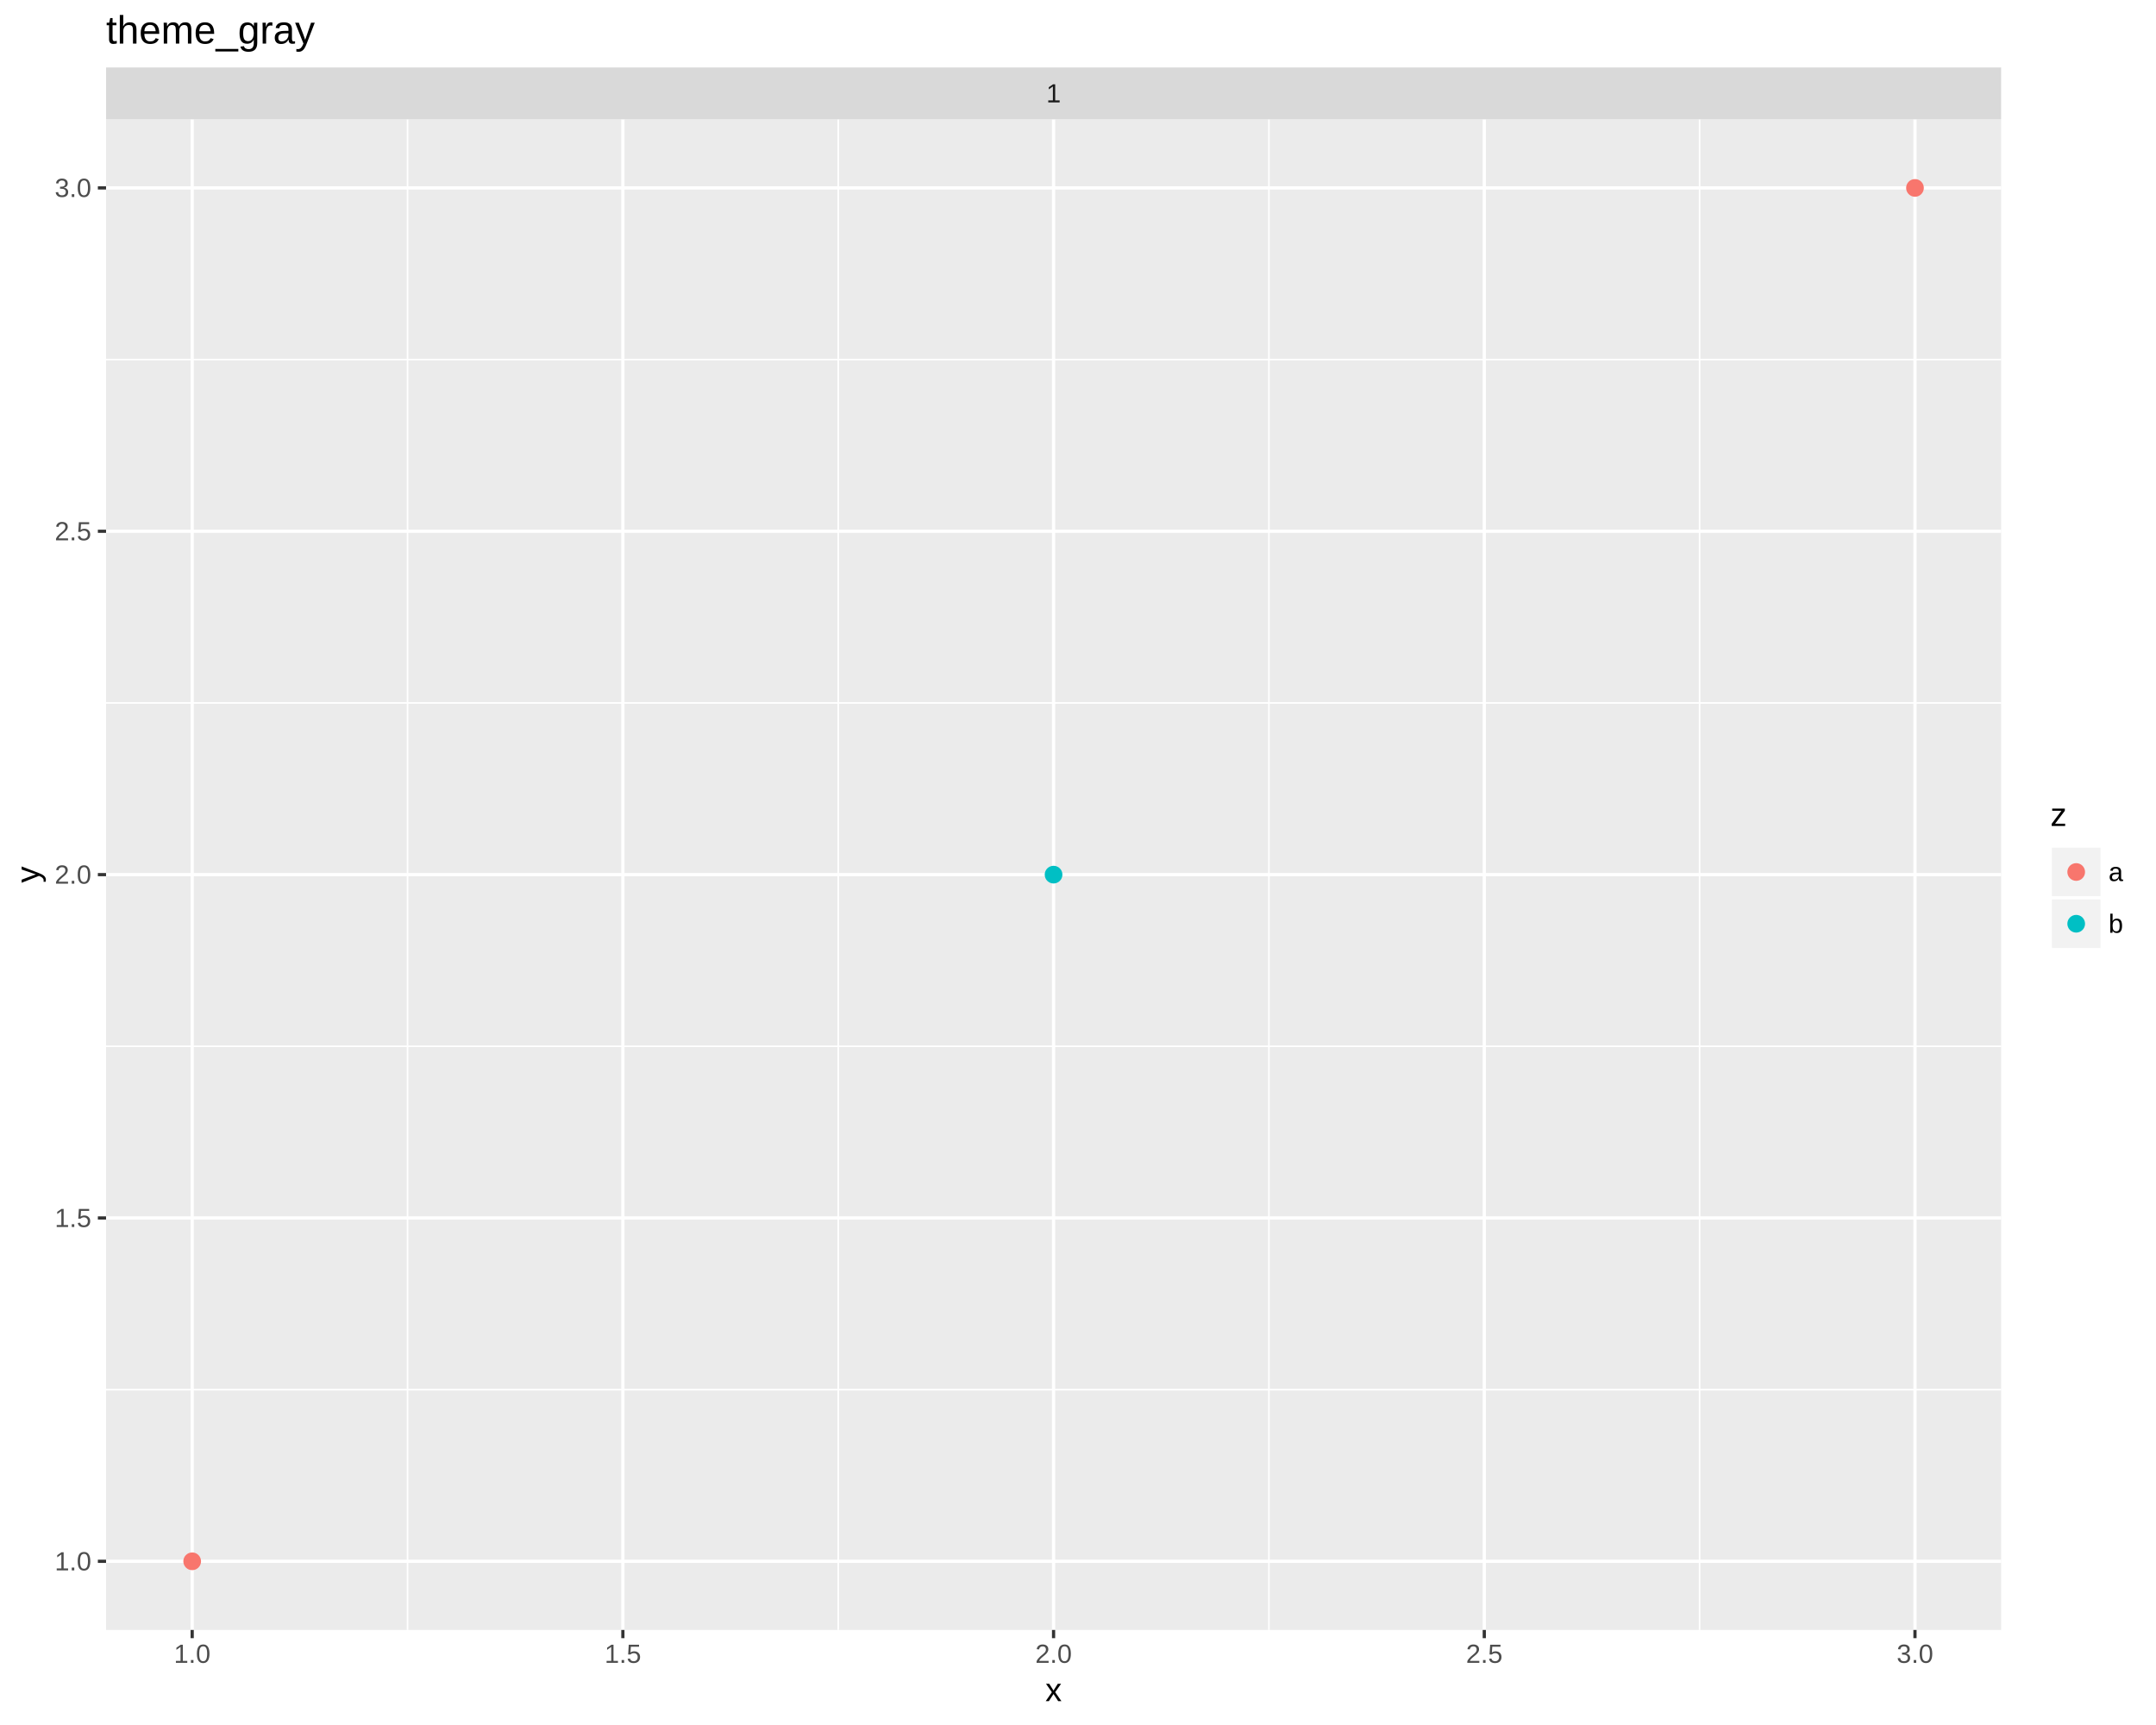
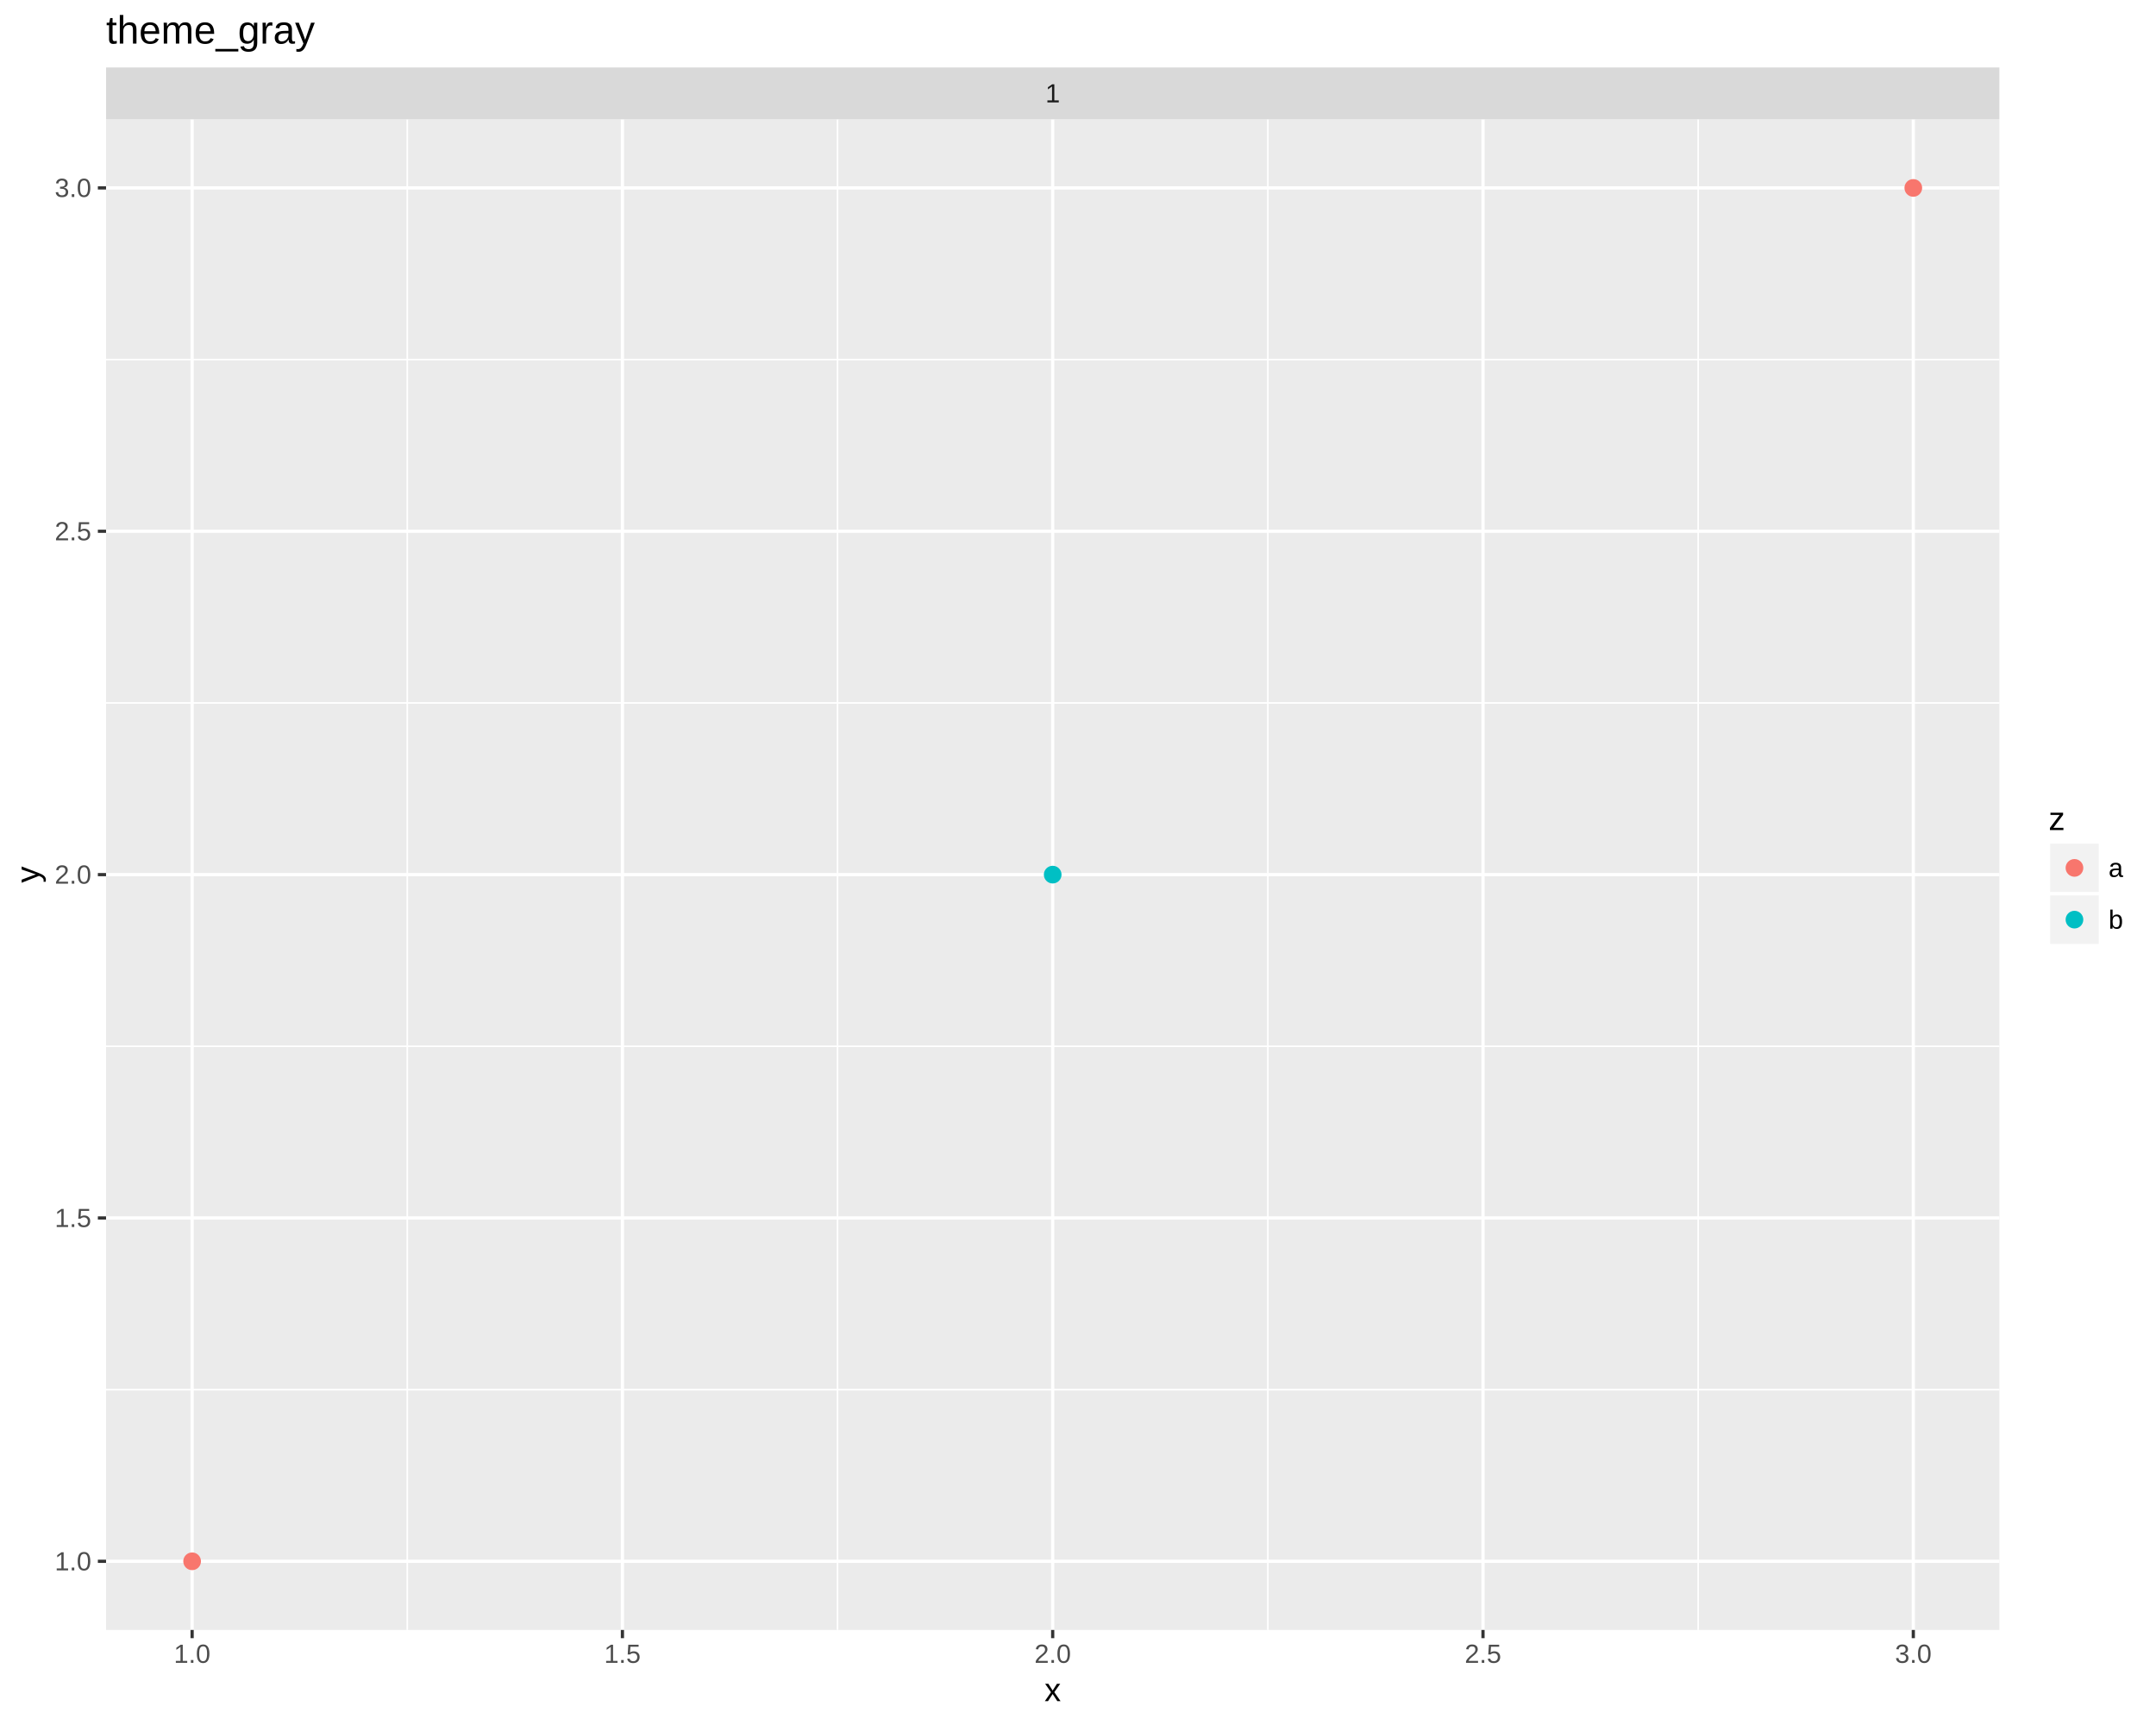
<svg xmlns="http://www.w3.org/2000/svg" viewBox="0 0 720.00 576.00">
  <defs>
    <style type="text/css">
    line, polyline, polygon, path, rect, circle {
      fill: none;
      stroke: #000000;
      stroke-linecap: round;
      stroke-linejoin: round;
      stroke-miterlimit: 10.00;
    }
  </style>
  </defs>
  <rect width="100%" height="100%" style="stroke: none; fill: #FFFFFF;" />
  <rect x="0.00" y="0.00" width="720.00" height="576.00" style="stroke-width: 1.07; stroke: #FFFFFF; fill: #FFFFFF;" />
  <defs>
-     <clipPath id="cpMzUuNDJ8NjY4LjI3fDU0NC4yN3wzOS44Mg==">
-       <rect x="35.42" y="39.82" width="632.86" height="504.45" />
+     <clipPath id="cpMzUuNDJ8NjY3LjY5fDU0NC4yN3wzOS44Mg==">
+       <rect x="35.42" y="39.82" width="632.28" height="504.45" />
    </clipPath>
  </defs>
-   <rect x="35.42" y="39.82" width="632.86" height="504.45" style="stroke-width: 1.07; stroke: none; fill: #EBEBEB;" clip-path="url(#cpMzUuNDJ8NjY4LjI3fDU0NC4yN3wzOS44Mg==)" />
-   <polyline points="35.42,464.02 668.27,464.02 " style="stroke-width: 0.53; stroke: #FFFFFF; stroke-linecap: butt;" clip-path="url(#cpMzUuNDJ8NjY4LjI3fDU0NC4yN3wzOS44Mg==)" />
-   <polyline points="35.42,349.37 668.27,349.37 " style="stroke-width: 0.53; stroke: #FFFFFF; stroke-linecap: butt;" clip-path="url(#cpMzUuNDJ8NjY4LjI3fDU0NC4yN3wzOS44Mg==)" />
-   <polyline points="35.42,234.72 668.27,234.72 " style="stroke-width: 0.53; stroke: #FFFFFF; stroke-linecap: butt;" clip-path="url(#cpMzUuNDJ8NjY4LjI3fDU0NC4yN3wzOS44Mg==)" />
-   <polyline points="35.42,120.07 668.27,120.07 " style="stroke-width: 0.53; stroke: #FFFFFF; stroke-linecap: butt;" clip-path="url(#cpMzUuNDJ8NjY4LjI3fDU0NC4yN3wzOS44Mg==)" />
-   <polyline points="136.10,544.27 136.10,39.82 " style="stroke-width: 0.53; stroke: #FFFFFF; stroke-linecap: butt;" clip-path="url(#cpMzUuNDJ8NjY4LjI3fDU0NC4yN3wzOS44Mg==)" />
-   <polyline points="279.93,544.27 279.93,39.82 " style="stroke-width: 0.53; stroke: #FFFFFF; stroke-linecap: butt;" clip-path="url(#cpMzUuNDJ8NjY4LjI3fDU0NC4yN3wzOS44Mg==)" />
-   <polyline points="423.76,544.27 423.76,39.82 " style="stroke-width: 0.53; stroke: #FFFFFF; stroke-linecap: butt;" clip-path="url(#cpMzUuNDJ8NjY4LjI3fDU0NC4yN3wzOS44Mg==)" />
-   <polyline points="567.59,544.27 567.59,39.82 " style="stroke-width: 0.53; stroke: #FFFFFF; stroke-linecap: butt;" clip-path="url(#cpMzUuNDJ8NjY4LjI3fDU0NC4yN3wzOS44Mg==)" />
-   <polyline points="35.42,521.34 668.27,521.34 " style="stroke-width: 1.07; stroke: #FFFFFF; stroke-linecap: butt;" clip-path="url(#cpMzUuNDJ8NjY4LjI3fDU0NC4yN3wzOS44Mg==)" />
-   <polyline points="35.42,406.69 668.27,406.69 " style="stroke-width: 1.07; stroke: #FFFFFF; stroke-linecap: butt;" clip-path="url(#cpMzUuNDJ8NjY4LjI3fDU0NC4yN3wzOS44Mg==)" />
-   <polyline points="35.42,292.05 668.27,292.05 " style="stroke-width: 1.07; stroke: #FFFFFF; stroke-linecap: butt;" clip-path="url(#cpMzUuNDJ8NjY4LjI3fDU0NC4yN3wzOS44Mg==)" />
-   <polyline points="35.42,177.40 668.27,177.40 " style="stroke-width: 1.07; stroke: #FFFFFF; stroke-linecap: butt;" clip-path="url(#cpMzUuNDJ8NjY4LjI3fDU0NC4yN3wzOS44Mg==)" />
-   <polyline points="35.42,62.75 668.27,62.75 " style="stroke-width: 1.07; stroke: #FFFFFF; stroke-linecap: butt;" clip-path="url(#cpMzUuNDJ8NjY4LjI3fDU0NC4yN3wzOS44Mg==)" />
-   <polyline points="64.18,544.27 64.18,39.82 " style="stroke-width: 1.07; stroke: #FFFFFF; stroke-linecap: butt;" clip-path="url(#cpMzUuNDJ8NjY4LjI3fDU0NC4yN3wzOS44Mg==)" />
-   <polyline points="208.01,544.27 208.01,39.82 " style="stroke-width: 1.07; stroke: #FFFFFF; stroke-linecap: butt;" clip-path="url(#cpMzUuNDJ8NjY4LjI3fDU0NC4yN3wzOS44Mg==)" />
-   <polyline points="351.84,544.27 351.84,39.82 " style="stroke-width: 1.07; stroke: #FFFFFF; stroke-linecap: butt;" clip-path="url(#cpMzUuNDJ8NjY4LjI3fDU0NC4yN3wzOS44Mg==)" />
-   <polyline points="495.68,544.27 495.68,39.82 " style="stroke-width: 1.07; stroke: #FFFFFF; stroke-linecap: butt;" clip-path="url(#cpMzUuNDJ8NjY4LjI3fDU0NC4yN3wzOS44Mg==)" />
-   <polyline points="639.51,544.27 639.51,39.82 " style="stroke-width: 1.07; stroke: #FFFFFF; stroke-linecap: butt;" clip-path="url(#cpMzUuNDJ8NjY4LjI3fDU0NC4yN3wzOS44Mg==)" />
-   <circle cx="64.18" cy="521.34" r="1.95pt" style="stroke-width: 0.71; stroke: #F8766D; fill: #F8766D;" clip-path="url(#cpMzUuNDJ8NjY4LjI3fDU0NC4yN3wzOS44Mg==)" />
-   <circle cx="351.84" cy="292.05" r="1.95pt" style="stroke-width: 0.71; stroke: #00BFC4; fill: #00BFC4;" clip-path="url(#cpMzUuNDJ8NjY4LjI3fDU0NC4yN3wzOS44Mg==)" />
-   <circle cx="639.51" cy="62.75" r="1.95pt" style="stroke-width: 0.71; stroke: #F8766D; fill: #F8766D;" clip-path="url(#cpMzUuNDJ8NjY4LjI3fDU0NC4yN3wzOS44Mg==)" />
+   <rect x="35.42" y="39.82" width="632.28" height="504.45" style="stroke-width: 1.07; stroke: none; fill: #EBEBEB;" clip-path="url(#cpMzUuNDJ8NjY3LjY5fDU0NC4yN3wzOS44Mg==)" />
+   <polyline points="35.42,464.02 667.69,464.02 " style="stroke-width: 0.53; stroke: #FFFFFF; stroke-linecap: butt;" clip-path="url(#cpMzUuNDJ8NjY3LjY5fDU0NC4yN3wzOS44Mg==)" />
+   <polyline points="35.42,349.37 667.69,349.37 " style="stroke-width: 0.53; stroke: #FFFFFF; stroke-linecap: butt;" clip-path="url(#cpMzUuNDJ8NjY3LjY5fDU0NC4yN3wzOS44Mg==)" />
+   <polyline points="35.42,234.72 667.69,234.72 " style="stroke-width: 0.53; stroke: #FFFFFF; stroke-linecap: butt;" clip-path="url(#cpMzUuNDJ8NjY3LjY5fDU0NC4yN3wzOS44Mg==)" />
+   <polyline points="35.42,120.07 667.69,120.07 " style="stroke-width: 0.53; stroke: #FFFFFF; stroke-linecap: butt;" clip-path="url(#cpMzUuNDJ8NjY3LjY5fDU0NC4yN3wzOS44Mg==)" />
+   <polyline points="136.01,544.27 136.01,39.82 " style="stroke-width: 0.53; stroke: #FFFFFF; stroke-linecap: butt;" clip-path="url(#cpMzUuNDJ8NjY3LjY5fDU0NC4yN3wzOS44Mg==)" />
+   <polyline points="279.70,544.27 279.70,39.82 " style="stroke-width: 0.53; stroke: #FFFFFF; stroke-linecap: butt;" clip-path="url(#cpMzUuNDJ8NjY3LjY5fDU0NC4yN3wzOS44Mg==)" />
+   <polyline points="423.40,544.27 423.40,39.82 " style="stroke-width: 0.53; stroke: #FFFFFF; stroke-linecap: butt;" clip-path="url(#cpMzUuNDJ8NjY3LjY5fDU0NC4yN3wzOS44Mg==)" />
+   <polyline points="567.10,544.27 567.10,39.82 " style="stroke-width: 0.53; stroke: #FFFFFF; stroke-linecap: butt;" clip-path="url(#cpMzUuNDJ8NjY3LjY5fDU0NC4yN3wzOS44Mg==)" />
+   <polyline points="35.42,521.34 667.69,521.34 " style="stroke-width: 1.07; stroke: #FFFFFF; stroke-linecap: butt;" clip-path="url(#cpMzUuNDJ8NjY3LjY5fDU0NC4yN3wzOS44Mg==)" />
+   <polyline points="35.42,406.69 667.69,406.69 " style="stroke-width: 1.07; stroke: #FFFFFF; stroke-linecap: butt;" clip-path="url(#cpMzUuNDJ8NjY3LjY5fDU0NC4yN3wzOS44Mg==)" />
+   <polyline points="35.42,292.05 667.69,292.05 " style="stroke-width: 1.07; stroke: #FFFFFF; stroke-linecap: butt;" clip-path="url(#cpMzUuNDJ8NjY3LjY5fDU0NC4yN3wzOS44Mg==)" />
+   <polyline points="35.42,177.40 667.69,177.40 " style="stroke-width: 1.07; stroke: #FFFFFF; stroke-linecap: butt;" clip-path="url(#cpMzUuNDJ8NjY3LjY5fDU0NC4yN3wzOS44Mg==)" />
+   <polyline points="35.42,62.75 667.69,62.75 " style="stroke-width: 1.07; stroke: #FFFFFF; stroke-linecap: butt;" clip-path="url(#cpMzUuNDJ8NjY3LjY5fDU0NC4yN3wzOS44Mg==)" />
+   <polyline points="64.16,544.27 64.16,39.82 " style="stroke-width: 1.07; stroke: #FFFFFF; stroke-linecap: butt;" clip-path="url(#cpMzUuNDJ8NjY3LjY5fDU0NC4yN3wzOS44Mg==)" />
+   <polyline points="207.86,544.27 207.86,39.82 " style="stroke-width: 1.07; stroke: #FFFFFF; stroke-linecap: butt;" clip-path="url(#cpMzUuNDJ8NjY3LjY5fDU0NC4yN3wzOS44Mg==)" />
+   <polyline points="351.55,544.27 351.55,39.82 " style="stroke-width: 1.07; stroke: #FFFFFF; stroke-linecap: butt;" clip-path="url(#cpMzUuNDJ8NjY3LjY5fDU0NC4yN3wzOS44Mg==)" />
+   <polyline points="495.25,544.27 495.25,39.82 " style="stroke-width: 1.07; stroke: #FFFFFF; stroke-linecap: butt;" clip-path="url(#cpMzUuNDJ8NjY3LjY5fDU0NC4yN3wzOS44Mg==)" />
+   <polyline points="638.95,544.27 638.95,39.82 " style="stroke-width: 1.07; stroke: #FFFFFF; stroke-linecap: butt;" clip-path="url(#cpMzUuNDJ8NjY3LjY5fDU0NC4yN3wzOS44Mg==)" />
+   <circle cx="64.16" cy="521.34" r="1.95pt" style="stroke-width: 0.71; stroke: #F8766D; fill: #F8766D;" clip-path="url(#cpMzUuNDJ8NjY3LjY5fDU0NC4yN3wzOS44Mg==)" />
+   <circle cx="351.55" cy="292.05" r="1.95pt" style="stroke-width: 0.71; stroke: #00BFC4; fill: #00BFC4;" clip-path="url(#cpMzUuNDJ8NjY3LjY5fDU0NC4yN3wzOS44Mg==)" />
+   <circle cx="638.95" cy="62.75" r="1.95pt" style="stroke-width: 0.71; stroke: #F8766D; fill: #F8766D;" clip-path="url(#cpMzUuNDJ8NjY3LjY5fDU0NC4yN3wzOS44Mg==)" />
  <defs>
    <clipPath id="cpMC4wMHw3MjAuMDB8NTc2LjAwfDAuMDA=">
      <rect x="0.00" y="0.00" width="720.00" height="576.00" />
    </clipPath>
  </defs>
  <defs>
-     <clipPath id="cpMzUuNDJ8NjY4LjI3fDM5LjgyfDIyLjUy">
-       <rect x="35.42" y="22.52" width="632.86" height="17.30" />
+     <clipPath id="cpMzUuNDJ8NjY3LjY5fDM5LjgyfDIyLjUy">
+       <rect x="35.42" y="22.52" width="632.28" height="17.30" />
    </clipPath>
  </defs>
-   <rect x="35.42" y="22.52" width="632.86" height="17.30" style="stroke-width: 1.07; stroke: none; fill: #D9D9D9;" clip-path="url(#cpMzUuNDJ8NjY4LjI3fDM5LjgyfDIyLjUy)" />
-   <g clip-path="url(#cpMzUuNDJ8NjY4LjI3fDM5LjgyfDIyLjUy)">
-     <text x="349.40" y="34.19" style="font-size: 8.80px; fill: #1A1A1A; font-family: Liberation Sans;" textLength="4.89px" lengthAdjust="spacingAndGlyphs">1</text>
+   <rect x="35.42" y="22.52" width="632.28" height="17.30" style="stroke-width: 1.07; stroke: none; fill: #D9D9D9;" clip-path="url(#cpMzUuNDJ8NjY3LjY5fDM5LjgyfDIyLjUy)" />
+   <g clip-path="url(#cpMzUuNDJ8NjY3LjY5fDM5LjgyfDIyLjUy)">
+     <text x="349.11" y="34.19" style="font-size: 8.80px; fill: #1A1A1A; font-family: Liberation Sans;" textLength="4.89px" lengthAdjust="spacingAndGlyphs">1</text>
  </g>
  <defs>
    <clipPath id="cpMC4wMHw3MjAuMDB8NTc2LjAwfDAuMDA=">
      <rect x="0.00" y="0.00" width="720.00" height="576.00" />
    </clipPath>
  </defs>
-   <polyline points="64.18,547.01 64.18,544.27 " style="stroke-width: 1.07; stroke: #333333; stroke-linecap: butt;" clip-path="url(#cpMC4wMHw3MjAuMDB8NTc2LjAwfDAuMDA=)" />
-   <polyline points="208.01,547.01 208.01,544.27 " style="stroke-width: 1.07; stroke: #333333; stroke-linecap: butt;" clip-path="url(#cpMC4wMHw3MjAuMDB8NTc2LjAwfDAuMDA=)" />
-   <polyline points="351.84,547.01 351.84,544.27 " style="stroke-width: 1.07; stroke: #333333; stroke-linecap: butt;" clip-path="url(#cpMC4wMHw3MjAuMDB8NTc2LjAwfDAuMDA=)" />
-   <polyline points="495.68,547.01 495.68,544.27 " style="stroke-width: 1.07; stroke: #333333; stroke-linecap: butt;" clip-path="url(#cpMC4wMHw3MjAuMDB8NTc2LjAwfDAuMDA=)" />
-   <polyline points="639.51,547.01 639.51,544.27 " style="stroke-width: 1.07; stroke: #333333; stroke-linecap: butt;" clip-path="url(#cpMC4wMHw3MjAuMDB8NTc2LjAwfDAuMDA=)" />
+   <polyline points="64.16,547.01 64.16,544.27 " style="stroke-width: 1.07; stroke: #333333; stroke-linecap: butt;" clip-path="url(#cpMC4wMHw3MjAuMDB8NTc2LjAwfDAuMDA=)" />
+   <polyline points="207.86,547.01 207.86,544.27 " style="stroke-width: 1.07; stroke: #333333; stroke-linecap: butt;" clip-path="url(#cpMC4wMHw3MjAuMDB8NTc2LjAwfDAuMDA=)" />
+   <polyline points="351.55,547.01 351.55,544.27 " style="stroke-width: 1.07; stroke: #333333; stroke-linecap: butt;" clip-path="url(#cpMC4wMHw3MjAuMDB8NTc2LjAwfDAuMDA=)" />
+   <polyline points="495.25,547.01 495.25,544.27 " style="stroke-width: 1.07; stroke: #333333; stroke-linecap: butt;" clip-path="url(#cpMC4wMHw3MjAuMDB8NTc2LjAwfDAuMDA=)" />
+   <polyline points="638.95,547.01 638.95,544.27 " style="stroke-width: 1.07; stroke: #333333; stroke-linecap: butt;" clip-path="url(#cpMC4wMHw3MjAuMDB8NTc2LjAwfDAuMDA=)" />
  <g clip-path="url(#cpMC4wMHw3MjAuMDB8NTc2LjAwfDAuMDA=)">
-     <text x="58.07" y="555.25" style="font-size: 8.80px; fill: #4D4D4D; font-family: Liberation Sans;" textLength="12.22px" lengthAdjust="spacingAndGlyphs">1.0</text>
+     <text x="58.05" y="555.25" style="font-size: 8.80px; fill: #4D4D4D; font-family: Liberation Sans;" textLength="12.22px" lengthAdjust="spacingAndGlyphs">1.0</text>
  </g>
  <g clip-path="url(#cpMC4wMHw3MjAuMDB8NTc2LjAwfDAuMDA=)">
-     <text x="201.90" y="555.25" style="font-size: 8.80px; fill: #4D4D4D; font-family: Liberation Sans;" textLength="12.22px" lengthAdjust="spacingAndGlyphs">1.5</text>
+     <text x="201.75" y="555.25" style="font-size: 8.80px; fill: #4D4D4D; font-family: Liberation Sans;" textLength="12.22px" lengthAdjust="spacingAndGlyphs">1.5</text>
  </g>
  <g clip-path="url(#cpMC4wMHw3MjAuMDB8NTc2LjAwfDAuMDA=)">
-     <text x="345.73" y="555.25" style="font-size: 8.80px; fill: #4D4D4D; font-family: Liberation Sans;" textLength="12.22px" lengthAdjust="spacingAndGlyphs">2.0</text>
+     <text x="345.44" y="555.25" style="font-size: 8.80px; fill: #4D4D4D; font-family: Liberation Sans;" textLength="12.22px" lengthAdjust="spacingAndGlyphs">2.0</text>
  </g>
  <g clip-path="url(#cpMC4wMHw3MjAuMDB8NTc2LjAwfDAuMDA=)">
-     <text x="489.57" y="555.25" style="font-size: 8.80px; fill: #4D4D4D; font-family: Liberation Sans;" textLength="12.22px" lengthAdjust="spacingAndGlyphs">2.5</text>
+     <text x="489.14" y="555.25" style="font-size: 8.80px; fill: #4D4D4D; font-family: Liberation Sans;" textLength="12.22px" lengthAdjust="spacingAndGlyphs">2.5</text>
  </g>
  <g clip-path="url(#cpMC4wMHw3MjAuMDB8NTc2LjAwfDAuMDA=)">
-     <text x="633.40" y="555.25" style="font-size: 8.80px; fill: #4D4D4D; font-family: Liberation Sans;" textLength="12.22px" lengthAdjust="spacingAndGlyphs">3.0</text>
+     <text x="632.84" y="555.25" style="font-size: 8.80px; fill: #4D4D4D; font-family: Liberation Sans;" textLength="12.22px" lengthAdjust="spacingAndGlyphs">3.0</text>
  </g>
  <g clip-path="url(#cpMC4wMHw3MjAuMDB8NTc2LjAwfDAuMDA=)">
    <text x="18.27" y="524.37" style="font-size: 8.80px; fill: #4D4D4D; font-family: Liberation Sans;" textLength="12.22px" lengthAdjust="spacingAndGlyphs">1.0</text>
  </g>
  <g clip-path="url(#cpMC4wMHw3MjAuMDB8NTc2LjAwfDAuMDA=)">
    <text x="18.27" y="409.72" style="font-size: 8.80px; fill: #4D4D4D; font-family: Liberation Sans;" textLength="12.22px" lengthAdjust="spacingAndGlyphs">1.5</text>
  </g>
  <g clip-path="url(#cpMC4wMHw3MjAuMDB8NTc2LjAwfDAuMDA=)">
    <text x="18.27" y="295.07" style="font-size: 8.80px; fill: #4D4D4D; font-family: Liberation Sans;" textLength="12.22px" lengthAdjust="spacingAndGlyphs">2.0</text>
  </g>
  <g clip-path="url(#cpMC4wMHw3MjAuMDB8NTc2LjAwfDAuMDA=)">
    <text x="18.27" y="180.42" style="font-size: 8.80px; fill: #4D4D4D; font-family: Liberation Sans;" textLength="12.22px" lengthAdjust="spacingAndGlyphs">2.5</text>
  </g>
  <g clip-path="url(#cpMC4wMHw3MjAuMDB8NTc2LjAwfDAuMDA=)">
    <text x="18.27" y="65.77" style="font-size: 8.80px; fill: #4D4D4D; font-family: Liberation Sans;" textLength="12.22px" lengthAdjust="spacingAndGlyphs">3.0</text>
  </g>
  <polyline points="32.68,521.34 35.42,521.34 " style="stroke-width: 1.07; stroke: #333333; stroke-linecap: butt;" clip-path="url(#cpMC4wMHw3MjAuMDB8NTc2LjAwfDAuMDA=)" />
  <polyline points="32.68,406.69 35.42,406.69 " style="stroke-width: 1.07; stroke: #333333; stroke-linecap: butt;" clip-path="url(#cpMC4wMHw3MjAuMDB8NTc2LjAwfDAuMDA=)" />
  <polyline points="32.68,292.05 35.42,292.05 " style="stroke-width: 1.07; stroke: #333333; stroke-linecap: butt;" clip-path="url(#cpMC4wMHw3MjAuMDB8NTc2LjAwfDAuMDA=)" />
  <polyline points="32.68,177.40 35.42,177.40 " style="stroke-width: 1.07; stroke: #333333; stroke-linecap: butt;" clip-path="url(#cpMC4wMHw3MjAuMDB8NTc2LjAwfDAuMDA=)" />
  <polyline points="32.68,62.75 35.42,62.75 " style="stroke-width: 1.07; stroke: #333333; stroke-linecap: butt;" clip-path="url(#cpMC4wMHw3MjAuMDB8NTc2LjAwfDAuMDA=)" />
  <g clip-path="url(#cpMC4wMHw3MjAuMDB8NTc2LjAwfDAuMDA=)">
-     <text x="349.09" y="568.04" style="font-size: 11.00px; font-family: Liberation Sans;" textLength="5.50px" lengthAdjust="spacingAndGlyphs">x</text>
+     <text x="348.80" y="568.04" style="font-size: 11.00px; font-family: Liberation Sans;" textLength="5.50px" lengthAdjust="spacingAndGlyphs">x</text>
  </g>
  <g clip-path="url(#cpMC4wMHw3MjAuMDB8NTc2LjAwfDAuMDA=)">
    <text transform="translate(13.04,294.80) rotate(-90)" style="font-size: 11.00px; font-family: Liberation Sans;" textLength="5.50px" lengthAdjust="spacingAndGlyphs">y</text>
  </g>
-   <rect x="679.23" y="261.52" width="35.29" height="61.05" style="stroke-width: 1.07; stroke: none; fill: #FFFFFF;" clip-path="url(#cpMC4wMHw3MjAuMDB8NTc2LjAwfDAuMDA=)" />
+   <rect x="678.65" y="262.89" width="35.87" height="58.31" style="stroke-width: 1.07; stroke: none; fill: #FFFFFF;" clip-path="url(#cpMC4wMHw3MjAuMDB8NTc2LjAwfDAuMDA=)" />
  <g clip-path="url(#cpMC4wMHw3MjAuMDB8NTc2LjAwfDAuMDA=)">
-     <text x="684.71" y="275.81" style="font-size: 11.00px; font-family: Liberation Sans;" textLength="5.50px" lengthAdjust="spacingAndGlyphs">z</text>
+     <text x="684.13" y="277.18" style="font-size: 11.00px; font-family: Liberation Sans;" textLength="5.50px" lengthAdjust="spacingAndGlyphs">z</text>
  </g>
-   <rect x="684.71" y="282.53" width="17.28" height="17.28" style="stroke-width: 1.07; stroke: #FFFFFF; fill: #F2F2F2;" clip-path="url(#cpMC4wMHw3MjAuMDB8NTc2LjAwfDAuMDA=)" />
-   <circle cx="693.35" cy="291.17" r="1.95pt" style="stroke-width: 0.71; stroke: #F8766D; fill: #F8766D;" clip-path="url(#cpMC4wMHw3MjAuMDB8NTc2LjAwfDAuMDA=)" />
-   <rect x="684.71" y="299.81" width="17.28" height="17.28" style="stroke-width: 1.07; stroke: #FFFFFF; fill: #F2F2F2;" clip-path="url(#cpMC4wMHw3MjAuMDB8NTc2LjAwfDAuMDA=)" />
-   <circle cx="693.35" cy="308.45" r="1.95pt" style="stroke-width: 0.71; stroke: #00BFC4; fill: #00BFC4;" clip-path="url(#cpMC4wMHw3MjAuMDB8NTc2LjAwfDAuMDA=)" />
+   <rect x="684.13" y="281.16" width="17.28" height="17.28" style="stroke-width: 1.07; stroke: #FFFFFF; fill: #F2F2F2;" clip-path="url(#cpMC4wMHw3MjAuMDB8NTc2LjAwfDAuMDA=)" />
+   <circle cx="692.77" cy="289.80" r="1.95pt" style="stroke-width: 0.71; stroke: #F8766D; fill: #F8766D;" clip-path="url(#cpMC4wMHw3MjAuMDB8NTc2LjAwfDAuMDA=)" />
+   <rect x="684.13" y="298.44" width="17.28" height="17.28" style="stroke-width: 1.07; stroke: #FFFFFF; fill: #F2F2F2;" clip-path="url(#cpMC4wMHw3MjAuMDB8NTc2LjAwfDAuMDA=)" />
+   <circle cx="692.77" cy="307.08" r="1.95pt" style="stroke-width: 0.71; stroke: #00BFC4; fill: #00BFC4;" clip-path="url(#cpMC4wMHw3MjAuMDB8NTc2LjAwfDAuMDA=)" />
  <g clip-path="url(#cpMC4wMHw3MjAuMDB8NTc2LjAwfDAuMDA=)">
-     <text x="704.15" y="294.19" style="font-size: 8.80px; font-family: Liberation Sans;" textLength="4.89px" lengthAdjust="spacingAndGlyphs">a</text>
+     <text x="704.15" y="292.82" style="font-size: 8.80px; font-family: Liberation Sans;" textLength="4.89px" lengthAdjust="spacingAndGlyphs">a</text>
  </g>
  <g clip-path="url(#cpMC4wMHw3MjAuMDB8NTc2LjAwfDAuMDA=)">
-     <text x="704.15" y="311.47" style="font-size: 8.80px; font-family: Liberation Sans;" textLength="4.89px" lengthAdjust="spacingAndGlyphs">b</text>
+     <text x="704.15" y="310.10" style="font-size: 8.80px; font-family: Liberation Sans;" textLength="4.89px" lengthAdjust="spacingAndGlyphs">b</text>
  </g>
  <g clip-path="url(#cpMC4wMHw3MjAuMDB8NTc2LjAwfDAuMDA=)">
    <text x="35.42" y="14.56" style="font-size: 13.20px; font-family: Liberation Sans;" textLength="69.59px" lengthAdjust="spacingAndGlyphs">theme_gray</text>
  </g>
</svg>
